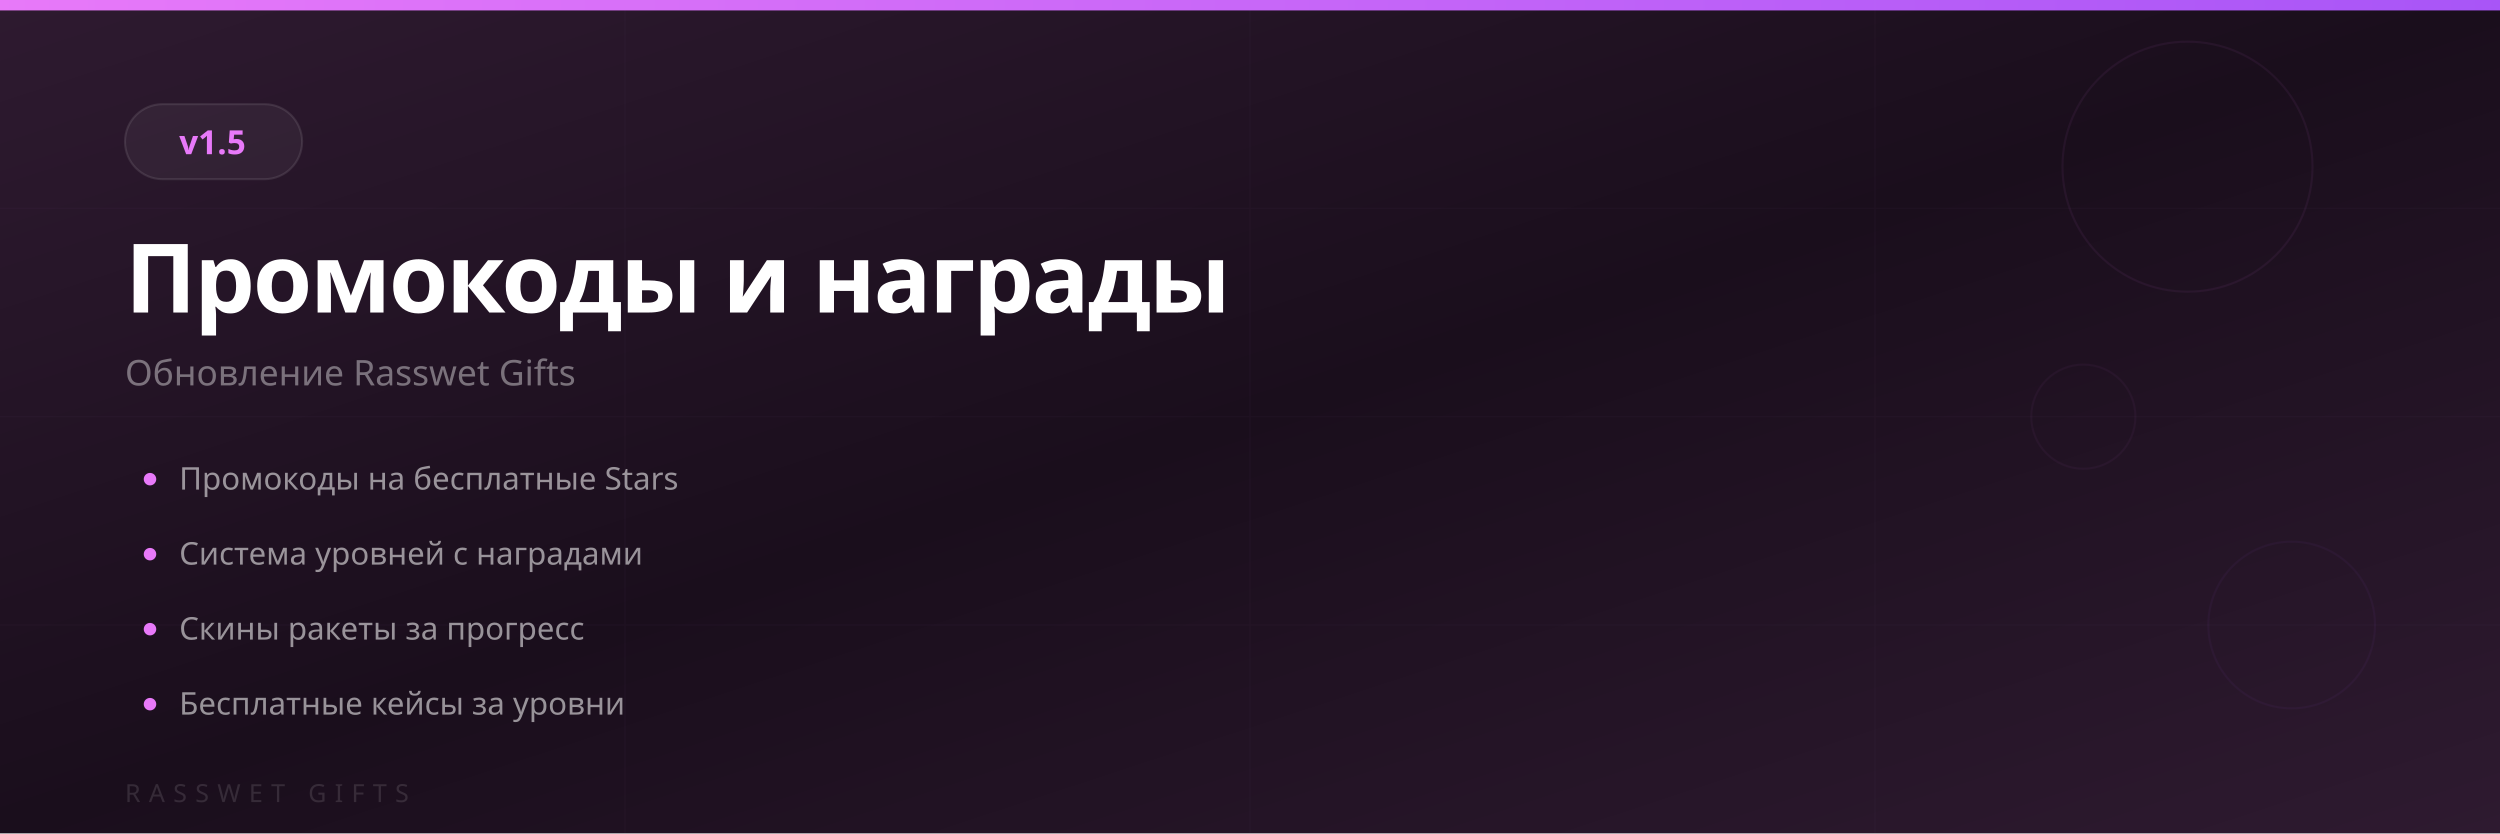
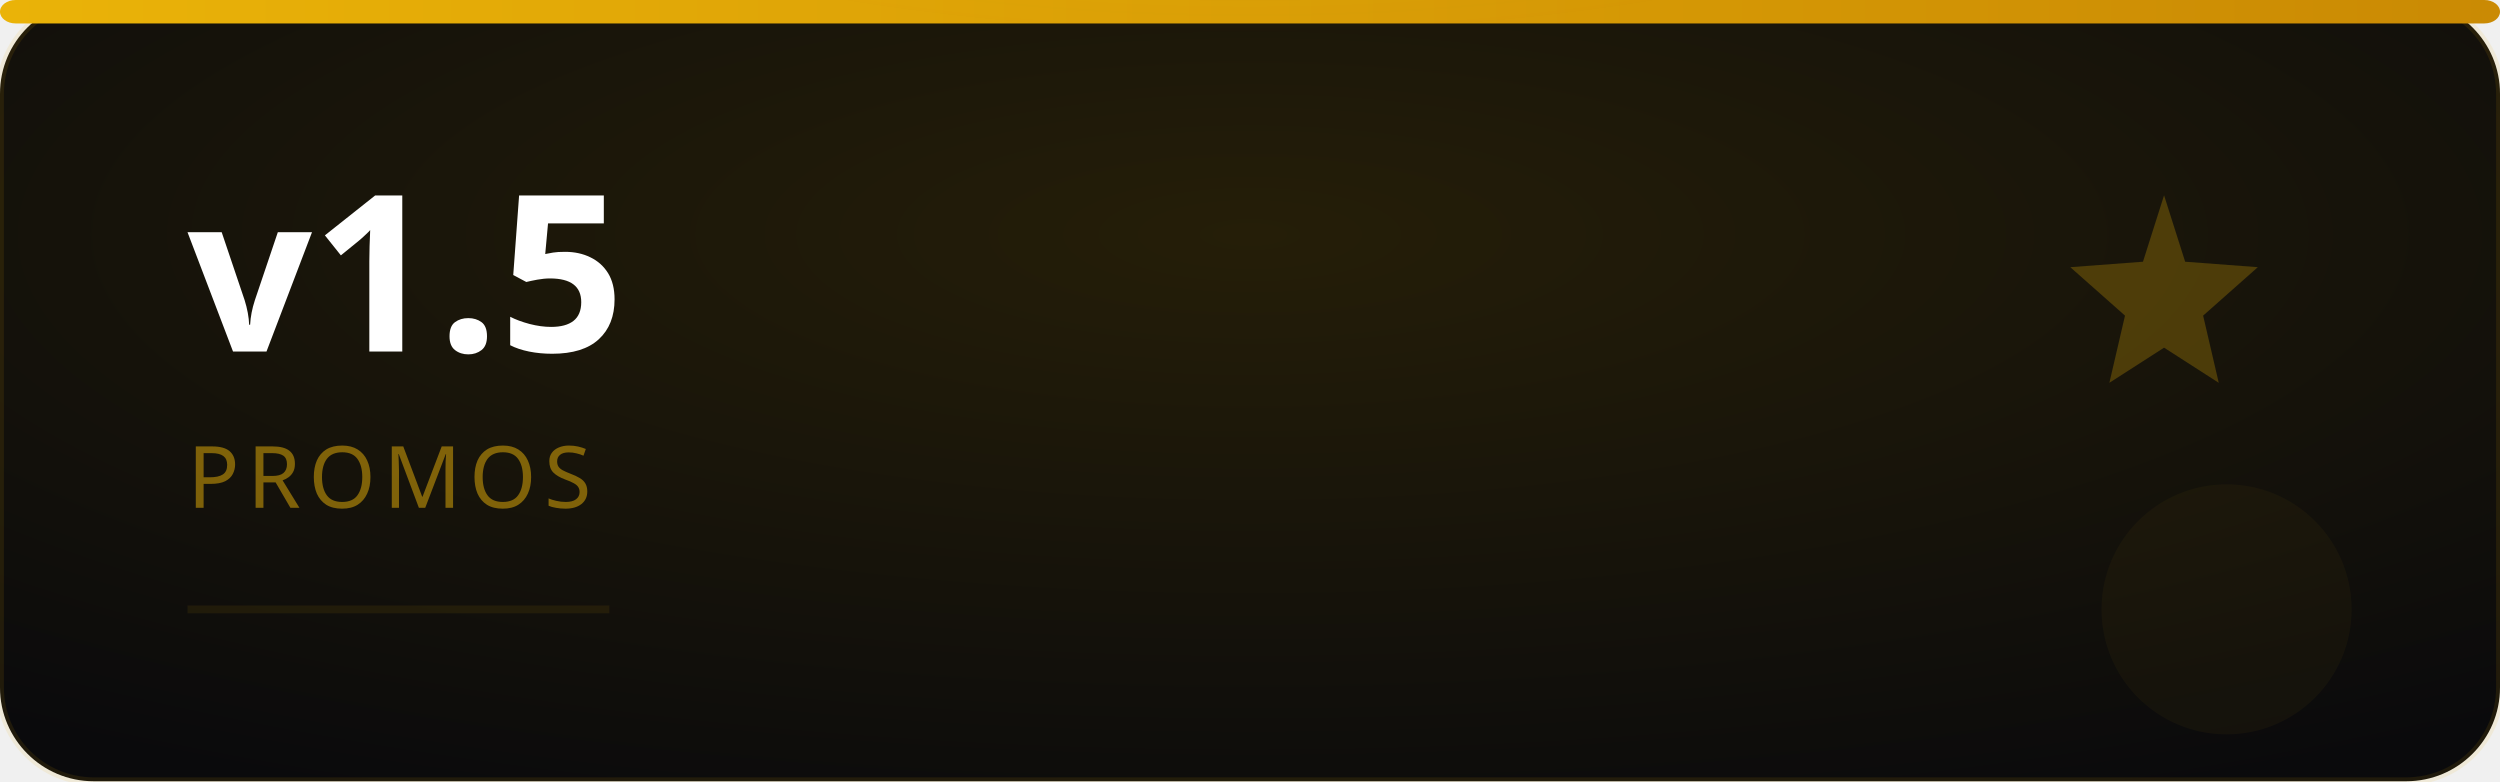
- <svg xmlns="http://www.w3.org/2000/svg" viewBox="0 0 1200 400">
+ <svg xmlns="http://www.w3.org/2000/svg" viewBox="0 0 320 100">
  <defs>
-     <linearGradient id="bg" x1="0%" y1="0%" x2="100%" y2="100%">
-       <stop offset="0%" stop-color="#2E1A30" />
-       <stop offset="50%" stop-color="#1A0E1C" />
-       <stop offset="100%" stop-color="#2E1A30" />
+     <radialGradient id="bb15" cx="50%" cy="30%" r="80%">
+       <stop offset="0%" stop-color="#251E08" />
+       <stop offset="100%" stop-color="#0A0A0C" />
+     </radialGradient>
+     <linearGradient id="ba15" x1="0" y1="0" x2="1" y2="0">
+       <stop offset="0%" stop-color="#EAB308" />
+       <stop offset="100%" stop-color="#CA8A04" />
    </linearGradient>
-     <linearGradient id="ac" x1="0%" y1="0%" x2="100%" y2="0%">
-       <stop offset="0%" stop-color="#E879F9" />
-       <stop offset="100%" stop-color="#A855F7" />
-     </linearGradient>
+     <radialGradient id="glb15" cx="50%" cy="0%" rx="50%" ry="40%">
+       <stop offset="0%" stop-color="#EAB308" stop-opacity="0.08" />
+       <stop offset="100%" stop-color="#EAB308" stop-opacity="0" />
+     </radialGradient>
  </defs>
-   <rect width="1200" height="400" fill="url(#bg)" />
-   <rect x="0" y="0" width="1200" height="5" fill="url(#ac)" />
-   <g opacity=".03" stroke="#E879F9" stroke-width=".5">
-     <line x1="0" y1="100" x2="1200" y2="100" />
-     <line x1="0" y1="200" x2="1200" y2="200" />
-     <line x1="0" y1="300" x2="1200" y2="300" />
-     <line x1="300" y1="0" x2="300" y2="400" />
-     <line x1="600" y1="0" x2="600" y2="400" />
-     <line x1="900" y1="0" x2="900" y2="400" />
+   <rect width="320" height="100" rx="12" fill="url(#bb15)" stroke="#EAB308" stroke-opacity="0.1" />
+   <rect y="0" width="320" height="3" rx="2" fill="url(#ba15)" />
+   <ellipse cx="160" cy="5" rx="120" ry="40" fill="url(#glb15)" />
+   <circle cx="285" cy="78" r="16" fill="#EAB308" fill-opacity="0.04" />
+   <line x1="24" y1="78" x2="78" y2="78" stroke="#EAB308" stroke-opacity="0.08" stroke-width="1" />
+   <text x="24" y="45" font-family="system-ui,sans-serif" font-size="28" font-weight="900" fill="white">v1.5</text>
+   <text x="24" y="65" font-family="system-ui,sans-serif" font-size="11" fill="#EAB308" fill-opacity="0.5" letter-spacing="1">PROMOS</text>
+   <g transform="translate(265, 25)" opacity="0.25">
+     <path d="M12 0L14.7 8.5L24 9.2L17 15.4L19 24L12 19.5L5 24L7 15.4L0 9.2L9.3 8.5Z" fill="#EAB308" />
  </g>
-   <circle cx="1050" cy="80" r="60" fill="none" stroke="#E879F9" stroke-width="1" opacity=".06" />
-   <circle cx="1100" cy="300" r="40" fill="none" stroke="#A855F7" stroke-width="1" opacity=".05" />
-   <circle cx="1000" cy="200" r="25" fill="none" stroke="#E879F9" stroke-width="1" opacity=".04" />
-   <rect x="60" y="50" width="85" height="36" rx="18" fill="rgba(255,255,255,0.05)" stroke="rgba(255,255,255,0.1)" stroke-width="1" />
-   <text x="102" y="74" font-family="system-ui,sans-serif" font-size="16" font-weight="800" fill="#E879F9" text-anchor="middle">v1.5</text>
-   <text x="60" y="150" font-family="system-ui,sans-serif" font-size="46" font-weight="900" fill="#fff" letter-spacing="-1">Промокоды и награды</text>
-   <text x="60" y="185" font-family="system-ui,sans-serif" font-size="17" fill="rgba(255,255,255,0.4)">Обновление Rasswet Gifts</text>
-   <g>
-     <circle cx="72" cy="230" r="3" fill="#E879F9" />
-     <text x="86" y="235" font-family="system-ui,sans-serif" font-size="15" fill="rgba(255,255,255,0.55)">Промокоды на бесплатные Stars</text>
-     <circle cx="72" cy="266" r="3" fill="#E879F9" />
-     <text x="86" y="271" font-family="system-ui,sans-serif" font-size="15" fill="rgba(255,255,255,0.55)">Система уровней с наградами</text>
-     <circle cx="72" cy="302" r="3" fill="#E879F9" />
-     <text x="86" y="307" font-family="system-ui,sans-serif" font-size="15" fill="rgba(255,255,255,0.55)">Скины ракеты за прогресс</text>
-     <circle cx="72" cy="338" r="3" fill="#E879F9" />
-     <text x="86" y="343" font-family="system-ui,sans-serif" font-size="15" fill="rgba(255,255,255,0.55)">Бесплатные кейсы за уровни</text>
-   </g>
-   <text x="60" y="385" font-family="system-ui,sans-serif" font-size="12" fill="rgba(255,255,255,0.12)" letter-spacing="4">RASSWET GIFTS</text>
</svg>
